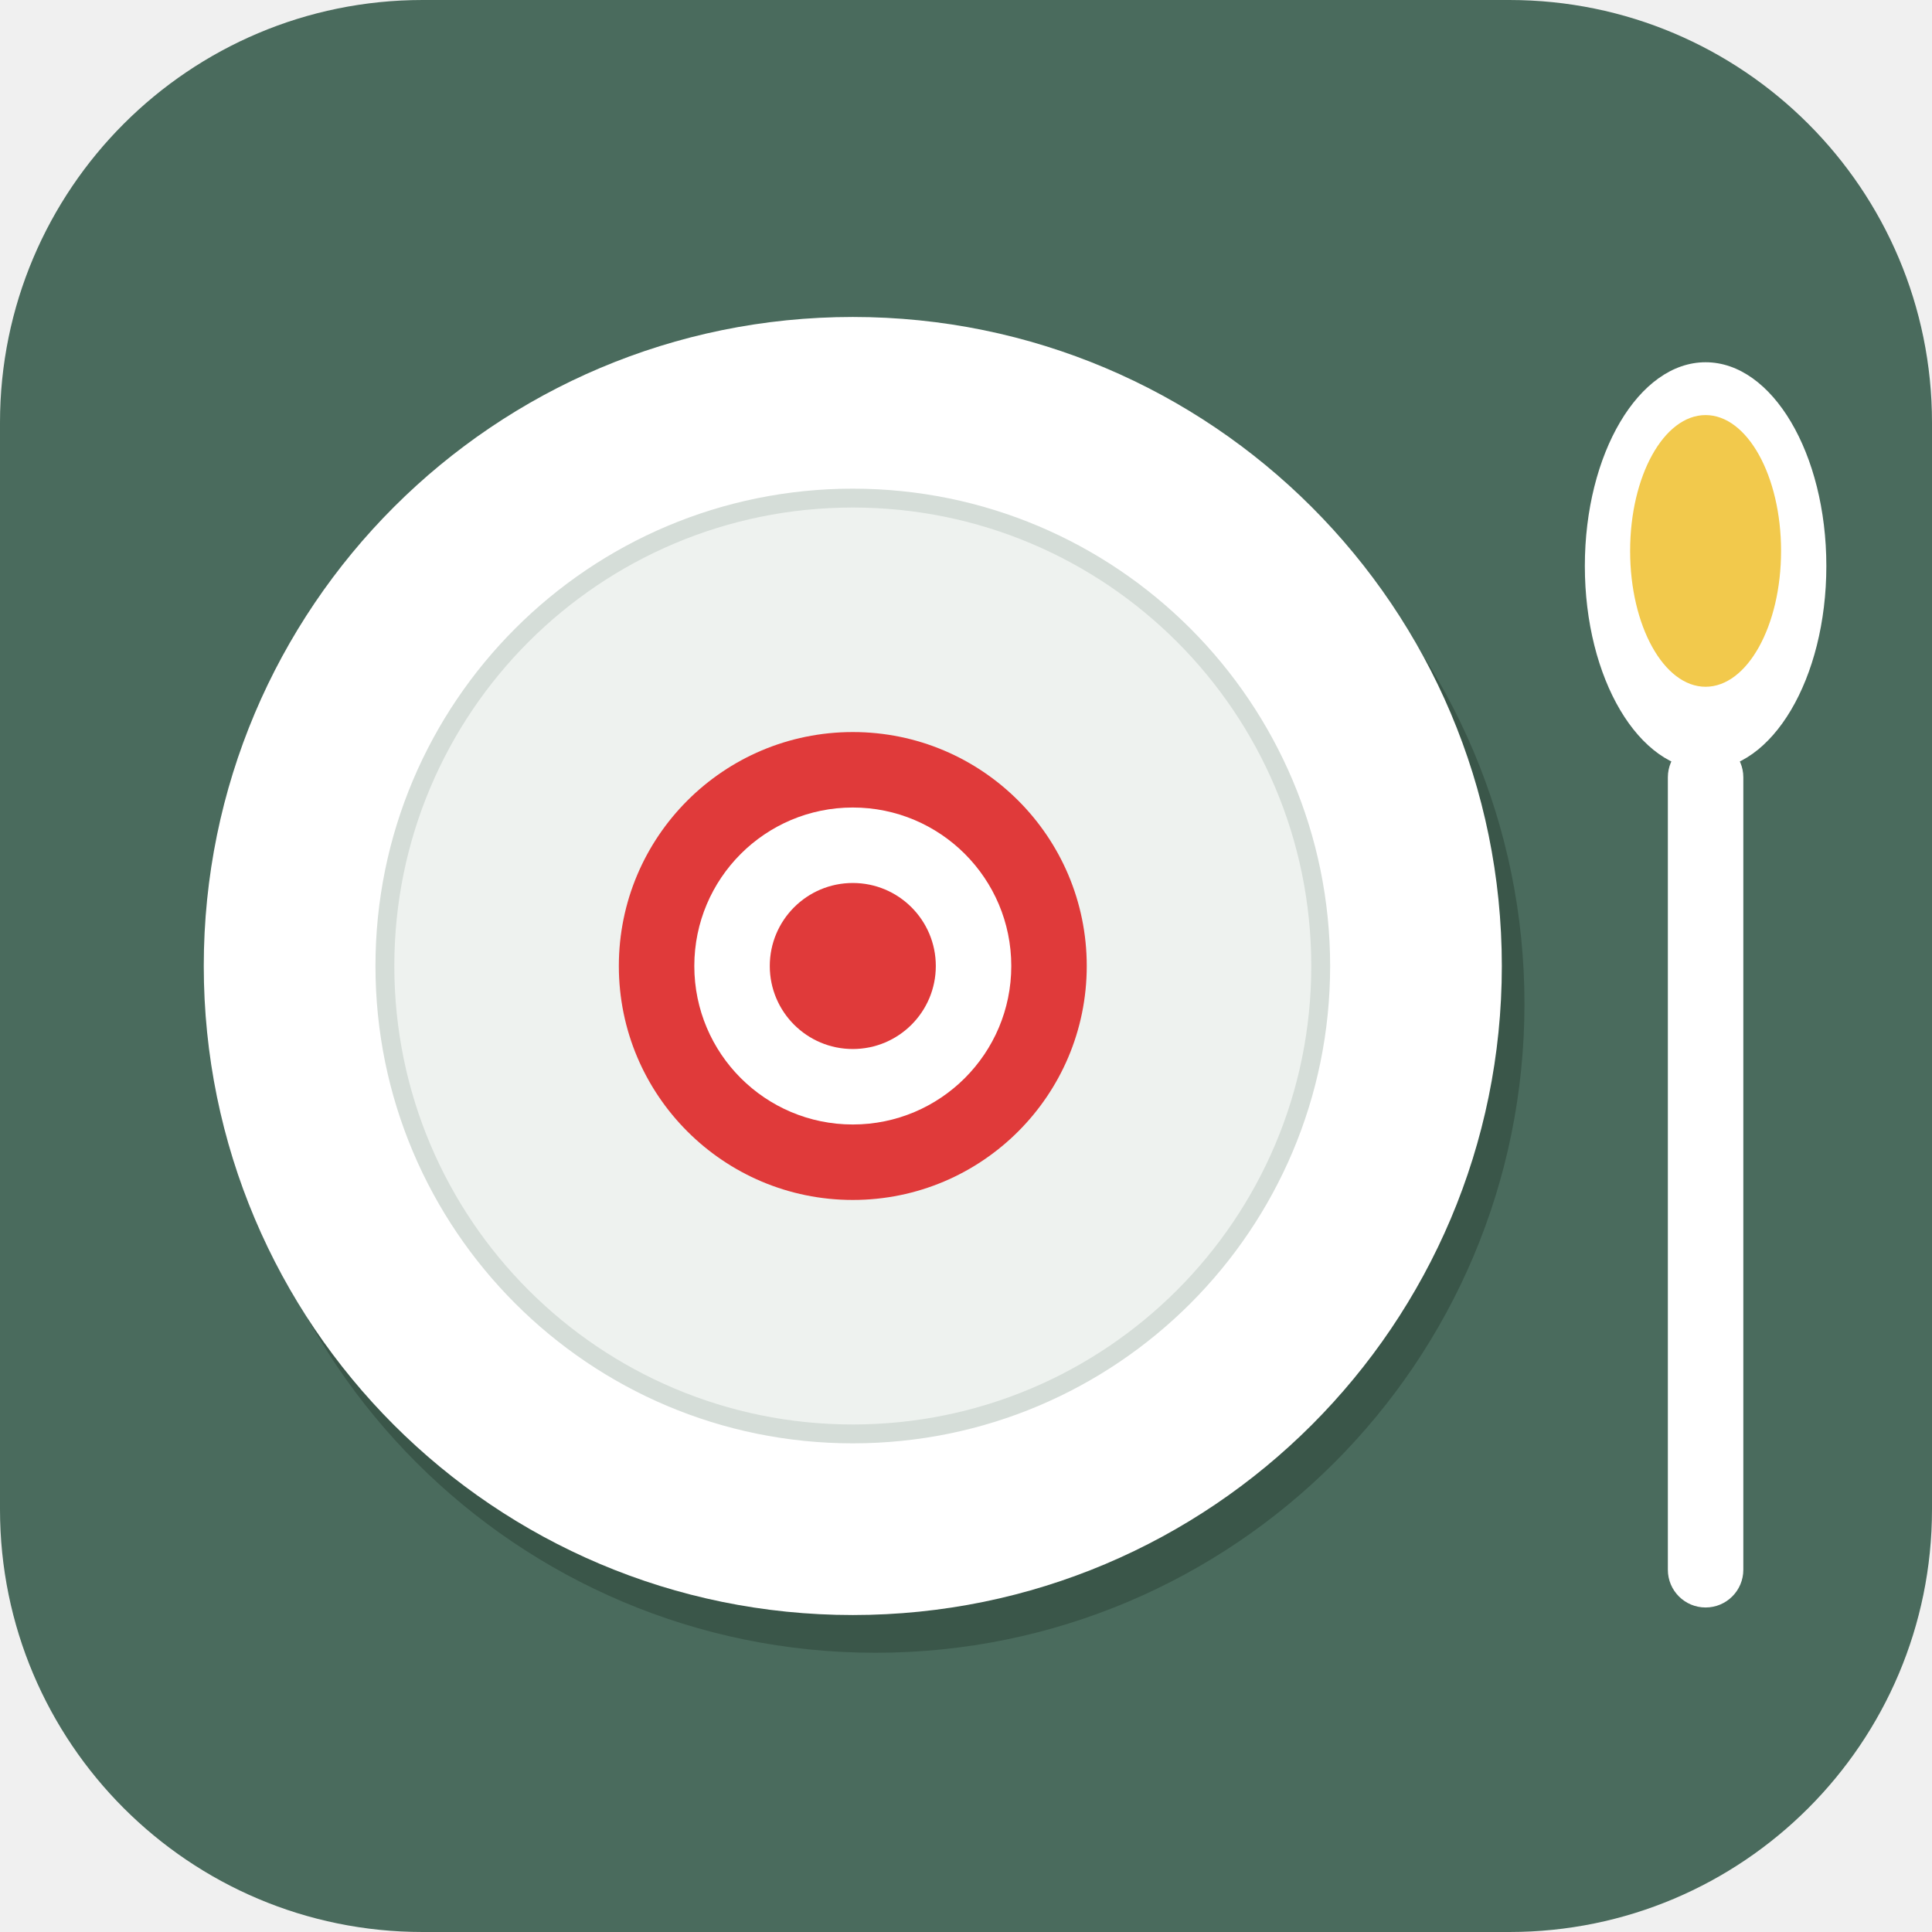
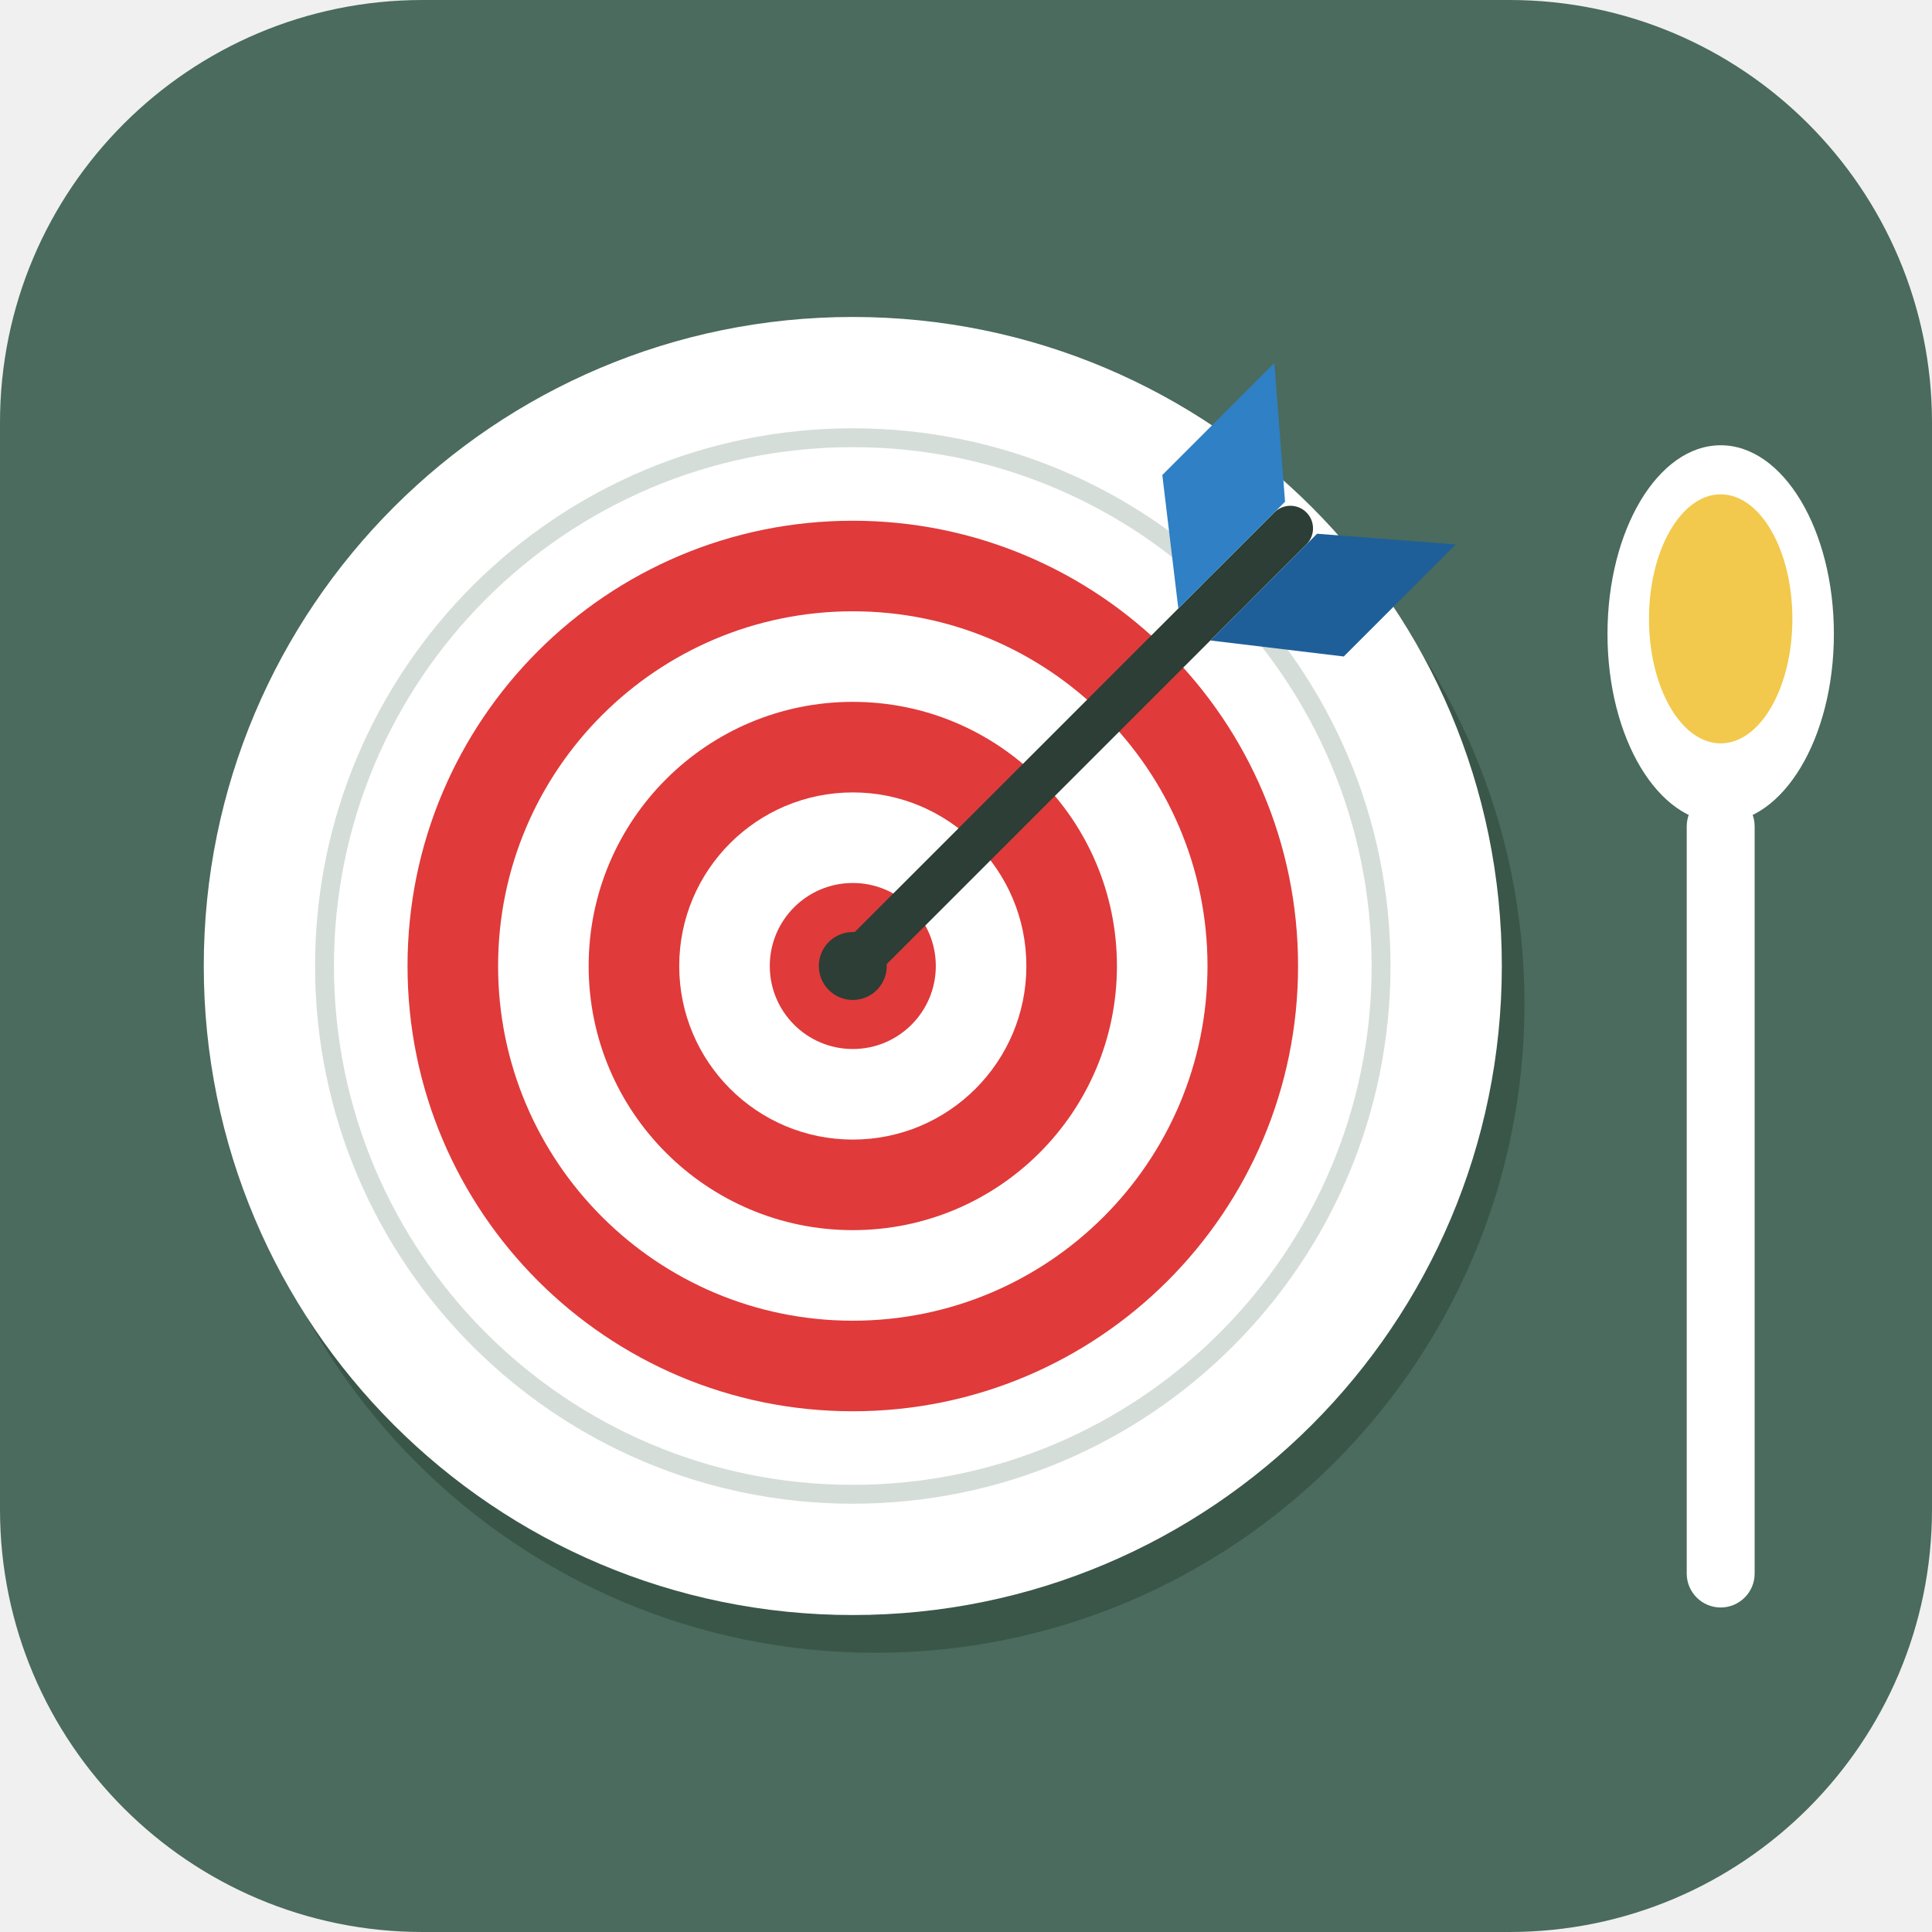
<svg xmlns="http://www.w3.org/2000/svg" viewBox="0 0 512 512">
  <rect width="512" height="512" rx="112" fill="#4a6b5d" />
  <circle cx="232" cy="266" r="172" fill="#3a5649" />
  <circle cx="226" cy="256" r="172" fill="#ffffff" />
-   <circle cx="226" cy="256" r="124" fill="#eef2ef" />
-   <circle cx="226" cy="256" r="124" fill="none" stroke="#d5ddd8" stroke-width="5" />
-   <circle cx="226" cy="256" r="62" fill="#e03a3a" />
-   <circle cx="226" cy="256" r="42" fill="#ffffff" />
+   <circle cx="226" cy="256" r="140" fill="none" stroke="#d5ddd8" stroke-width="5" />
+   <circle cx="226" cy="256" r="118" fill="#e03a3a" />
+   <circle cx="226" cy="256" r="94" fill="#ffffff" />
+   <circle cx="226" cy="256" r="70" fill="#e03a3a" />
+   <circle cx="226" cy="256" r="46" fill="#ffffff" />
  <circle cx="226" cy="256" r="22" fill="#e03a3a" />
-   <ellipse cx="452" cy="150" rx="32" ry="54" fill="#ffffff" />
-   <ellipse cx="452" cy="146" rx="20" ry="36" fill="#f2c94c" />
-   <rect x="442" y="196" width="20" height="230" rx="10" fill="#ffffff" />
+   <g transform="translate(226 256) rotate(-45)">
+     <rect x="-6" y="-6" width="176" height="12" rx="6" fill="#2c3e35" />
+     <path d="M128 -6 L168 -6 L192 -34 L150 -34 Z" fill="#2f80c4" />
+     <path d="M128 6 L168 6 L192 34 L150 34 Z" fill="#1f5f99" />
+     <circle cx="0" cy="0" r="9" fill="#2c3e35" />
+   </g>
+   <ellipse cx="456" cy="168" rx="30" ry="50" fill="#ffffff" />
+   <ellipse cx="456" cy="164" rx="19" ry="33" fill="#f2c94c" />
+   <rect x="447" y="210" width="18" height="216" rx="9" fill="#ffffff" />
</svg>
